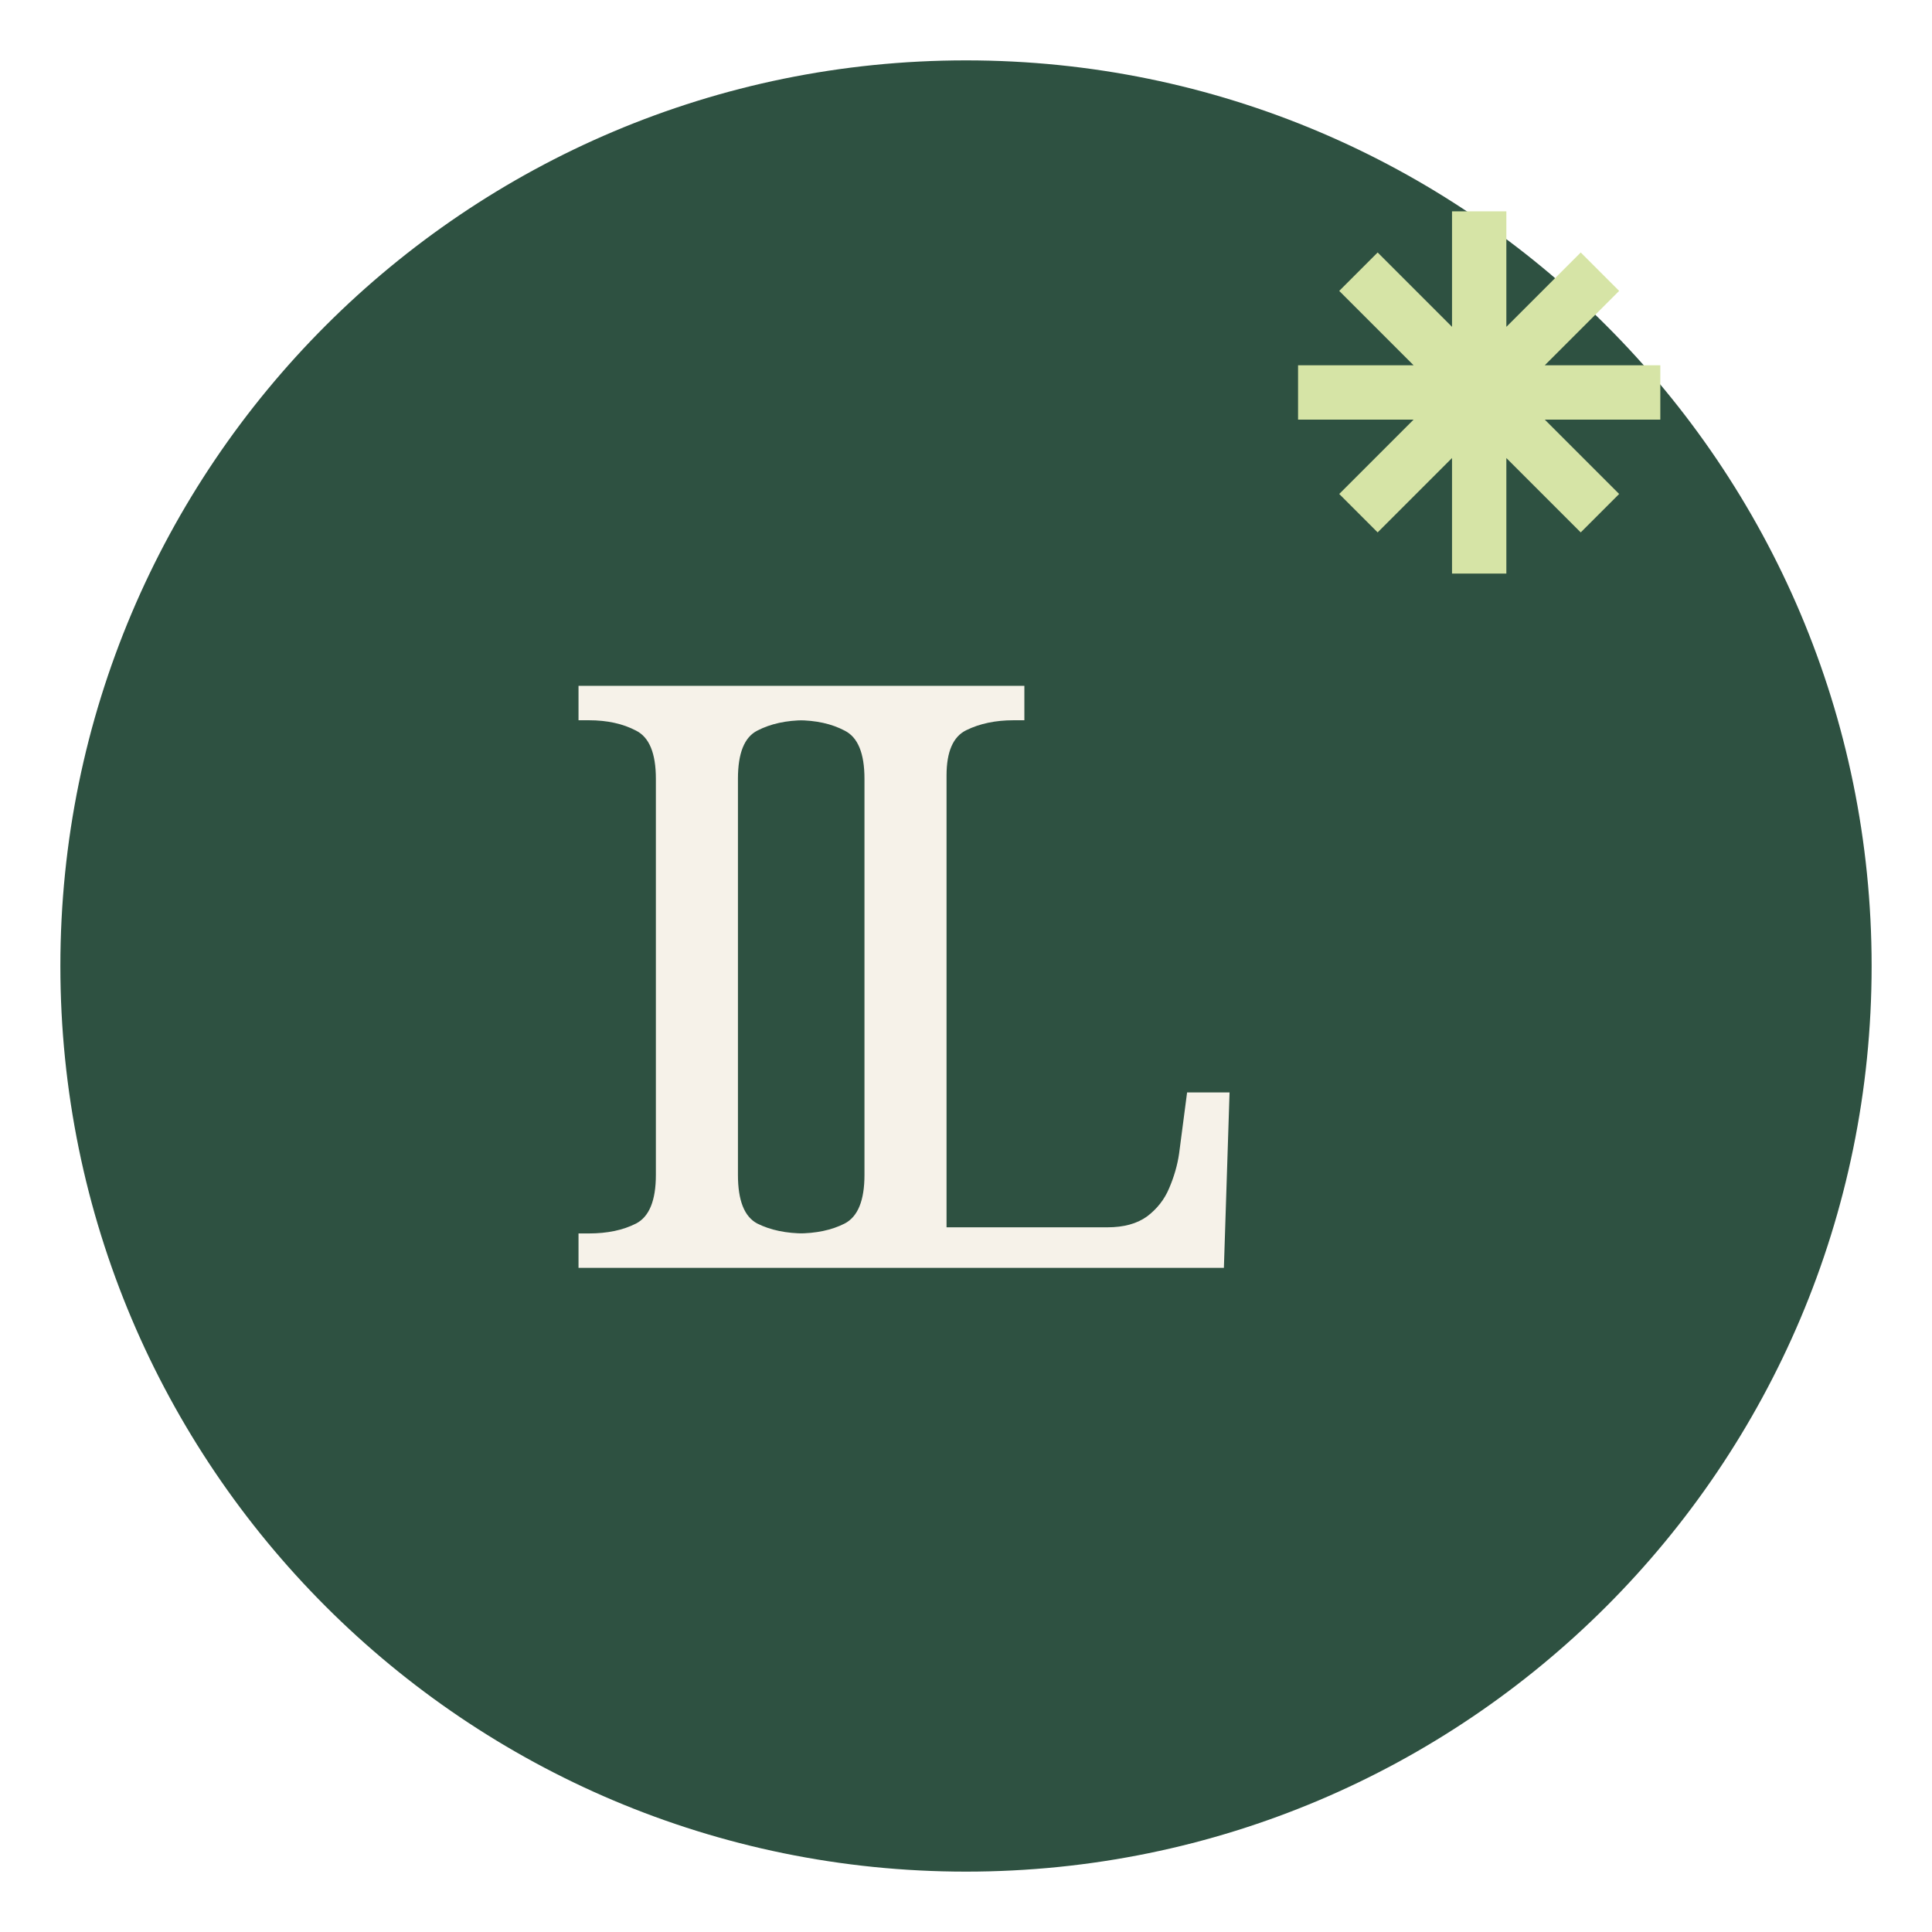
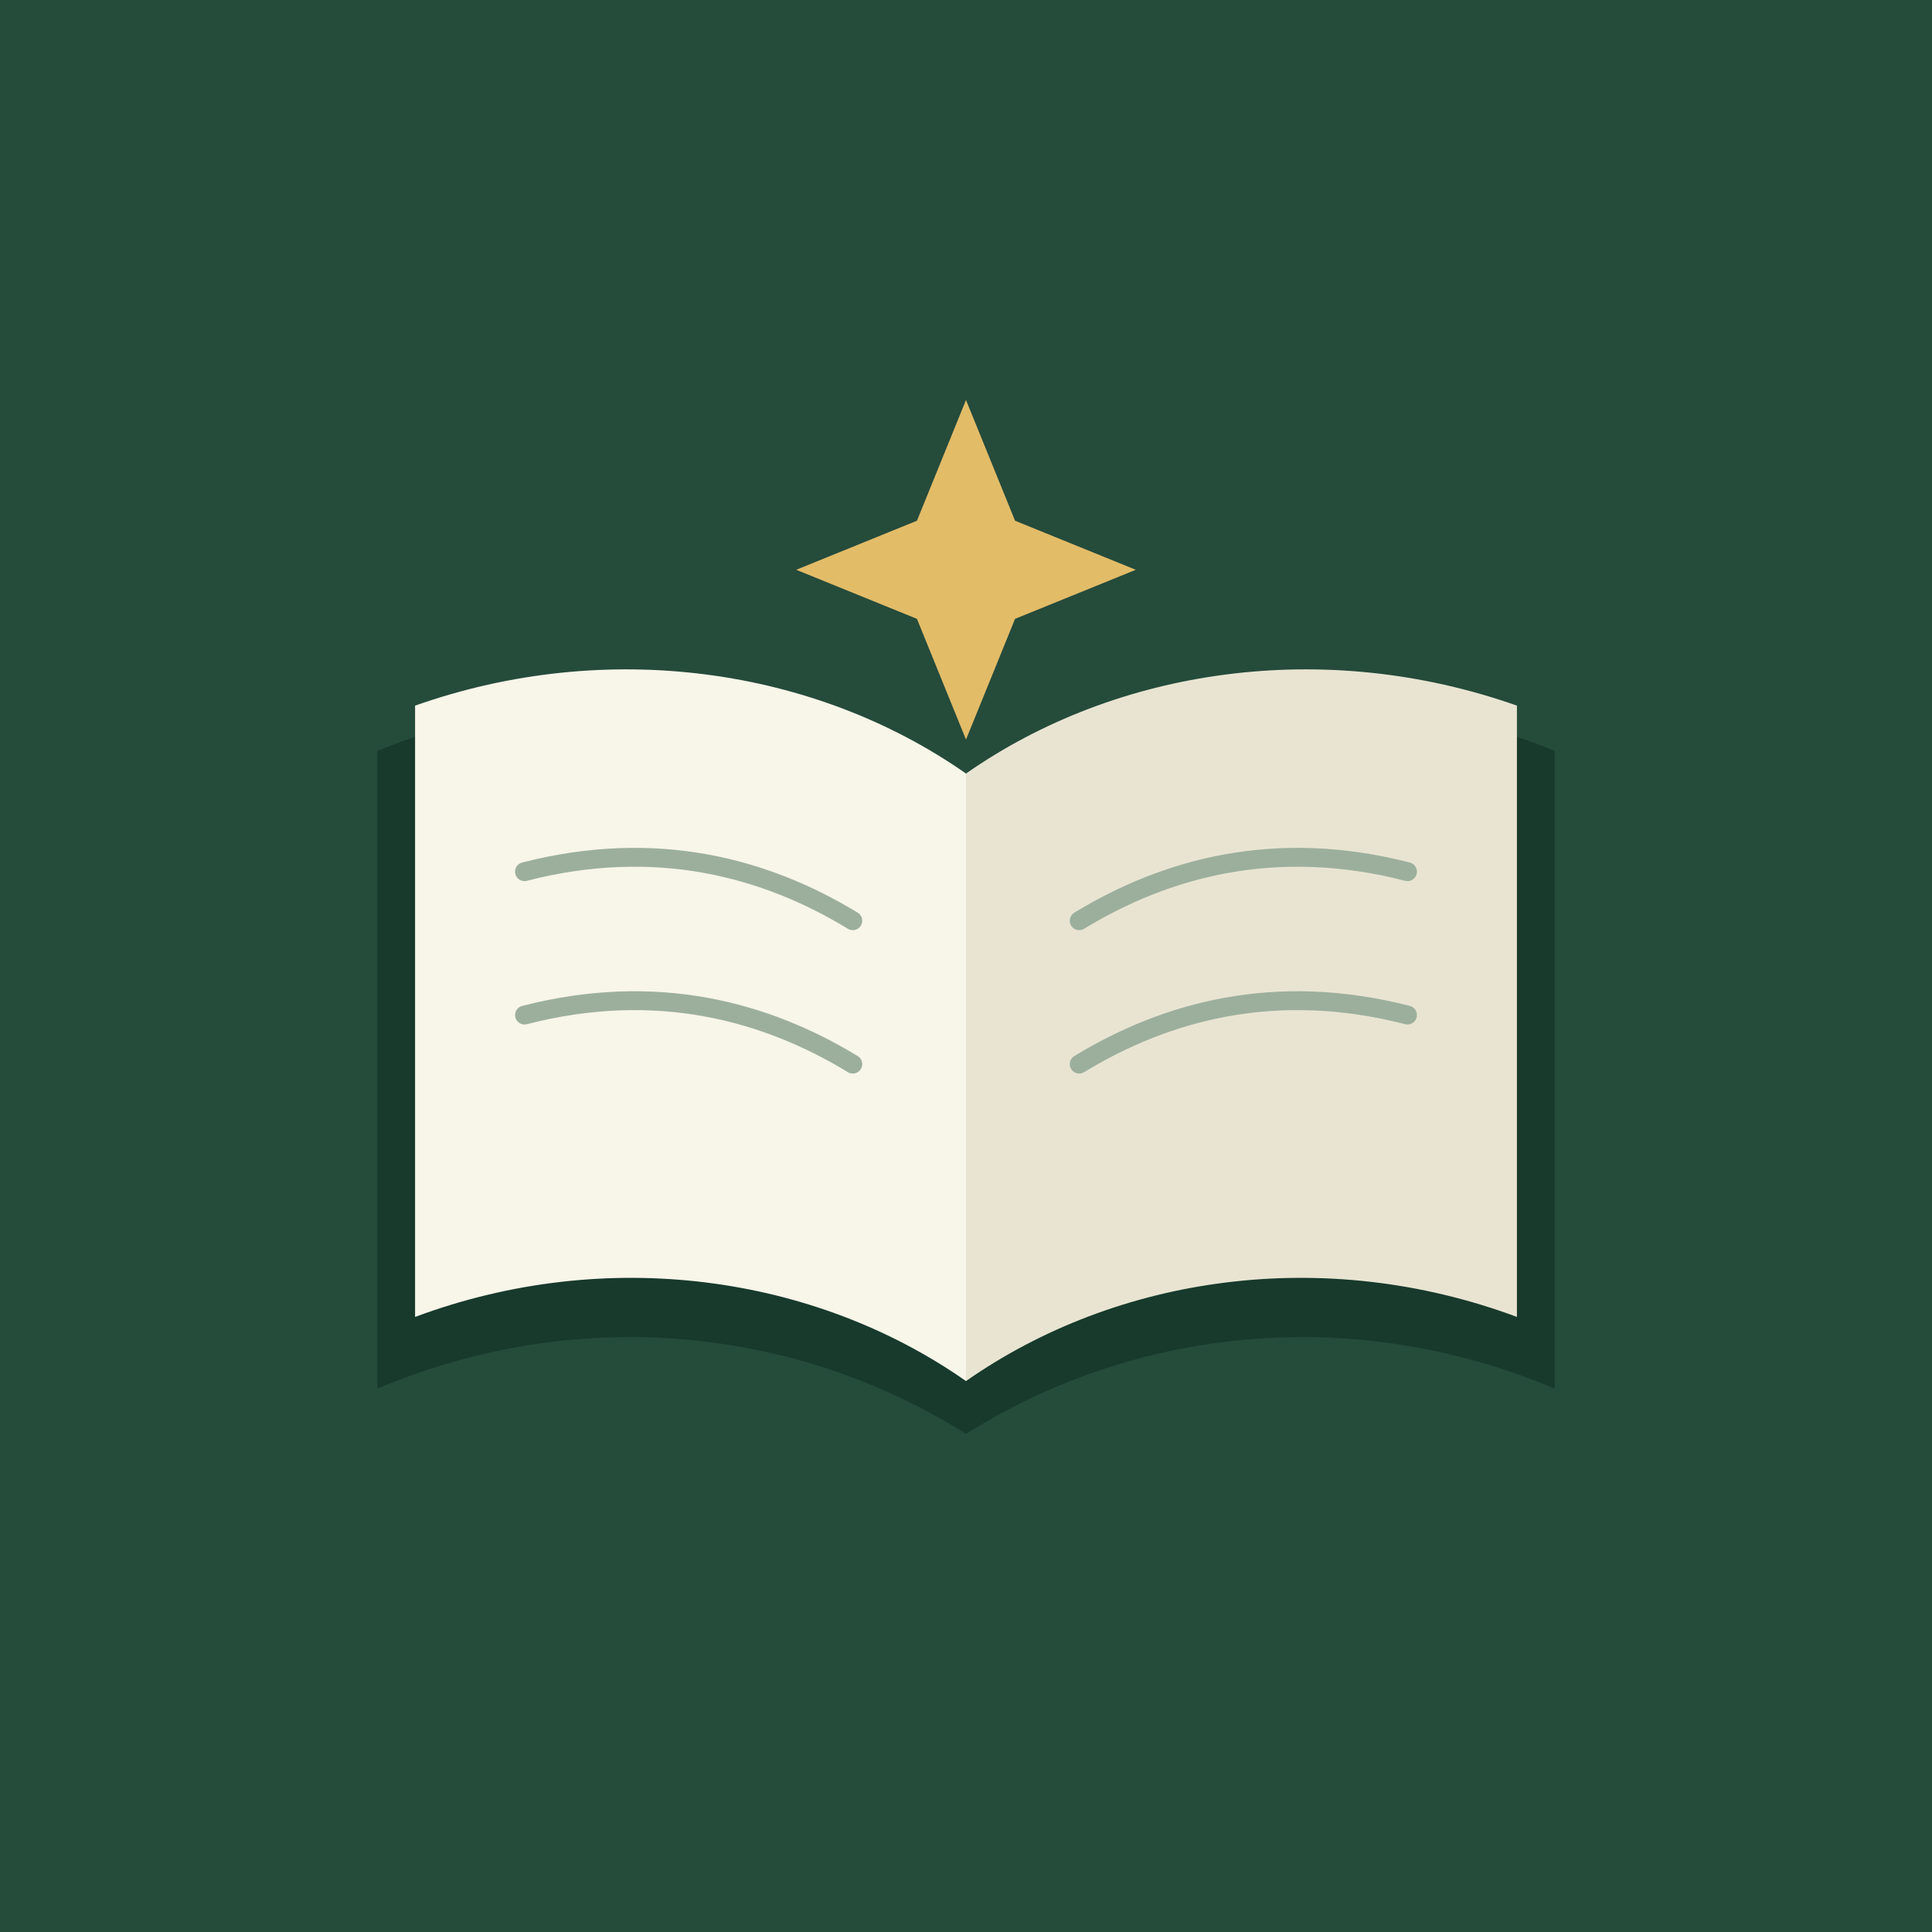
- <svg xmlns="http://www.w3.org/2000/svg" viewBox="0 0 64 64">
-   <circle cx="32" cy="32" r="30" fill="#2e5141" />
-   <text x="30" y="42" fill="#f6f2e9" font-family="Georgia,serif" font-size="27" letter-spacing="-3" text-anchor="middle">IL</text>
-   <path d="M49 7v12M43 13h12M45 9l8 8M53 9l-8 8" stroke="#d6e4a6" stroke-width="1.8" />
+ <svg xmlns="http://www.w3.org/2000/svg" viewBox="0 0 512 512">
+   <rect width="512" height="512" fill="#254b3b" />
+   <path d="M 100 199 C 151 178 211 185 256 214 L 256 380 C 210 351 152 346 100 368 Z" fill="#173a2d" />
+   <path d="M 412 199 C 361 178 301 185 256 214 L 256 380 C 302 351 360 346 412 368 Z" fill="#173a2d" />
+   <path d="M 110 187 C 161 169 216 177 256 205 L 256 366 C 216 338 161 330 110 349 Z" fill="#f8f5e9" />
+   <path d="M 402 187 C 351 169 296 177 256 205 L 256 366 C 296 338 351 330 402 349 Z" fill="#e9e4d2" />
+   <path d="M 256 106 L 269 138 L 301 151 L 269 164 L 256 196 L 243 164 L 211 151 L 243 138 Z" fill="#e3bc68" />
+   <path d="M 139 231 C 174 222 203 230 226 244" fill="none" stroke="#9caf9d" stroke-width="5" stroke-linecap="round" />
+   <path d="M 139 269 C 174 260 203 268 226 282" fill="none" stroke="#9caf9d" stroke-width="5" stroke-linecap="round" />
+   <path d="M 373 231 C 338 222 309 230 286 244" fill="none" stroke="#9caf9d" stroke-width="5" stroke-linecap="round" />
+   <path d="M 373 269 C 338 260 309 268 286 282" fill="none" stroke="#9caf9d" stroke-width="5" stroke-linecap="round" />
</svg>
